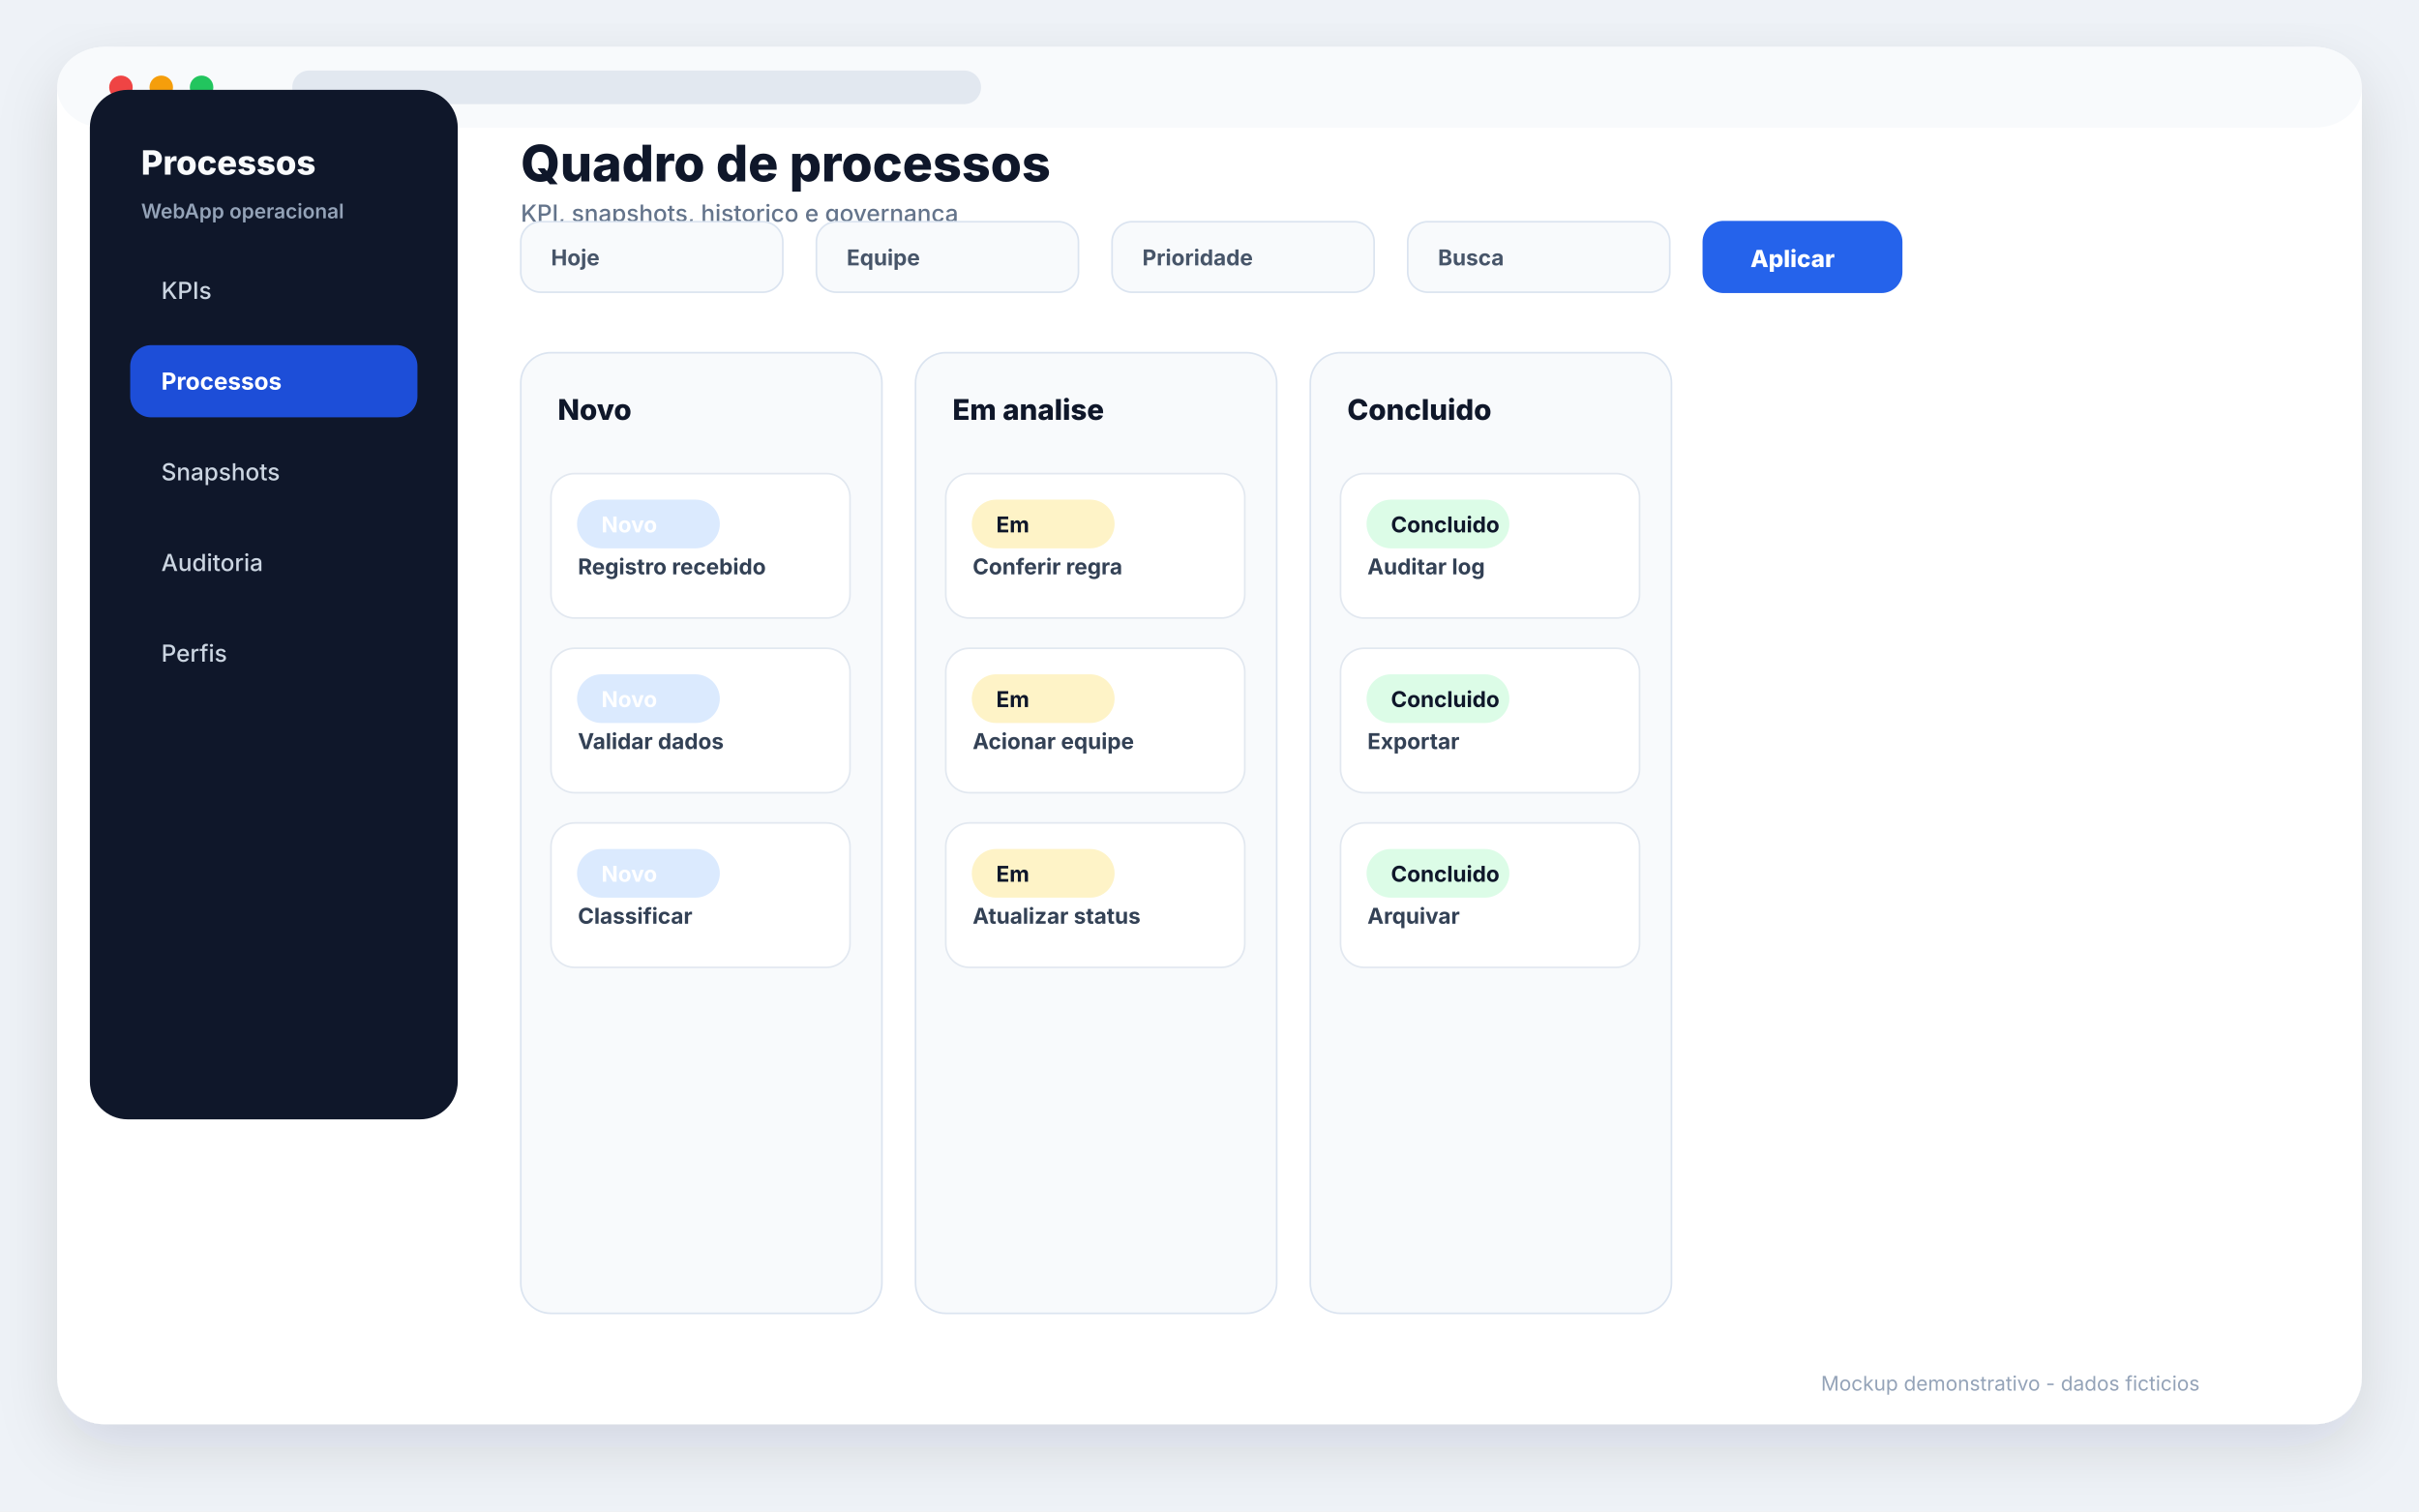
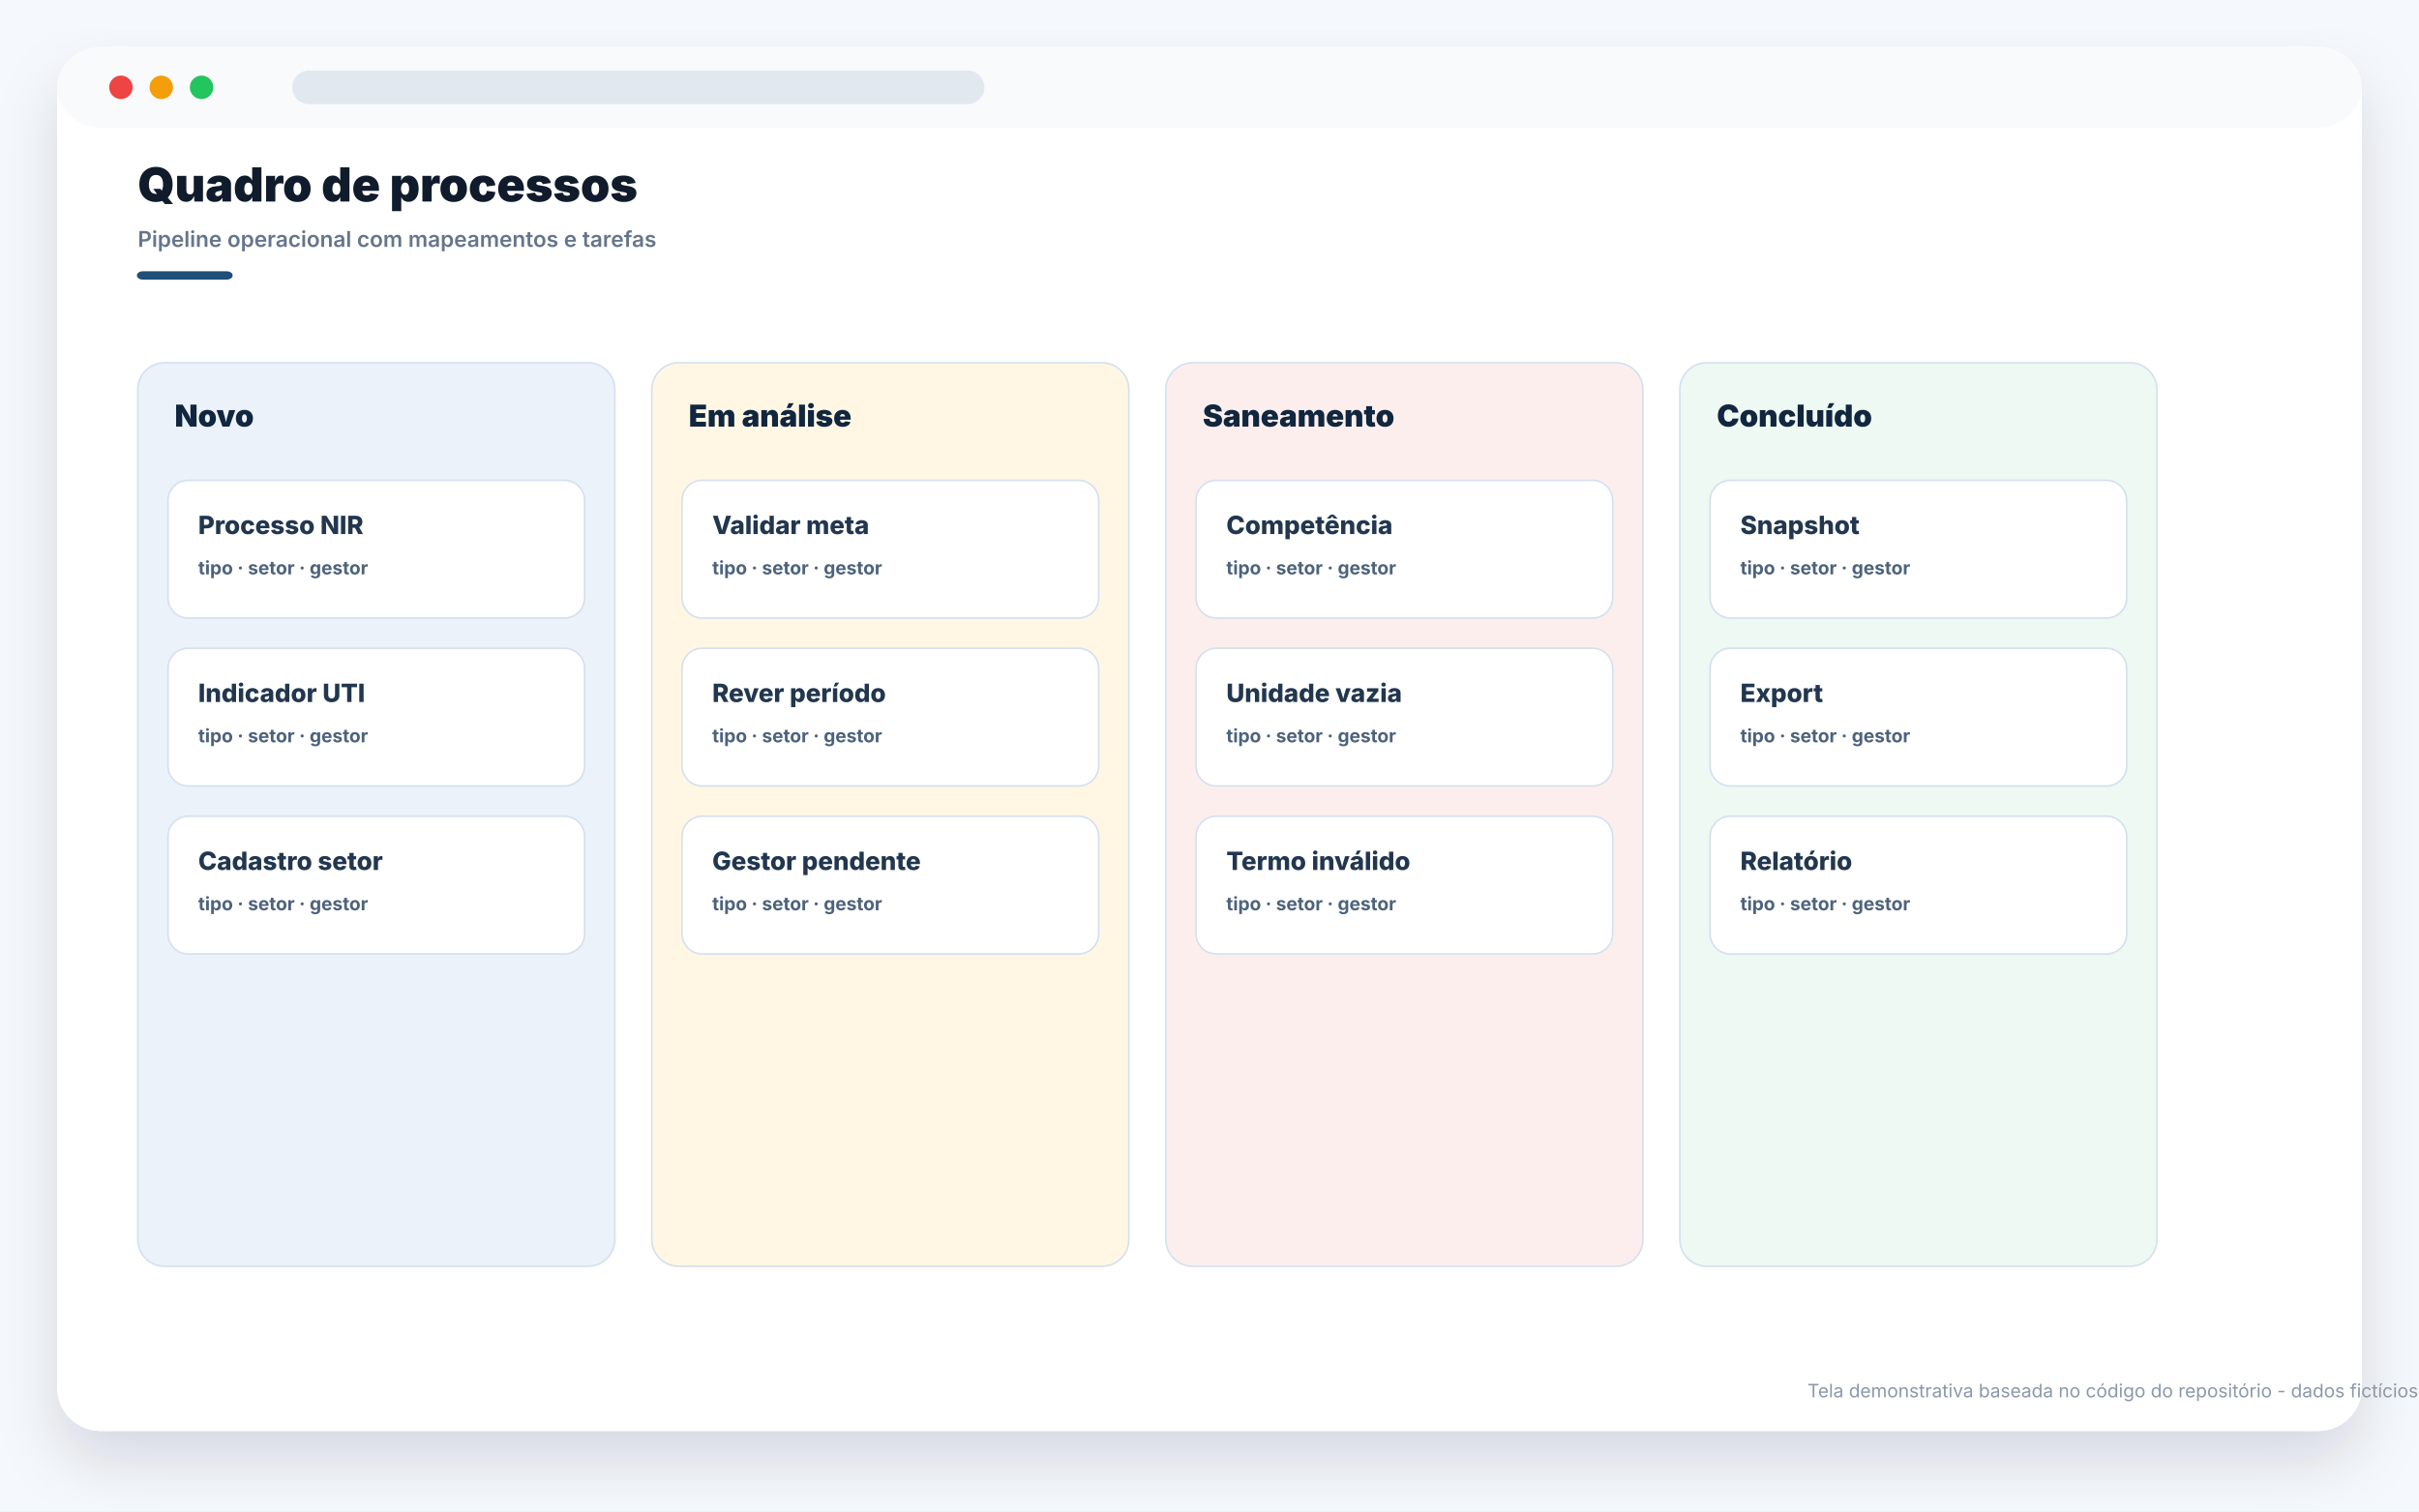
- <svg xmlns="http://www.w3.org/2000/svg" width="1440" height="900" viewBox="0 0 1440 900" role="img" aria-labelledby="title desc">
+ <svg xmlns="http://www.w3.org/2000/svg" width="1440" height="900" viewBox="0 0 1440 900" role="img">
  <defs>
-     <filter id="shadow" x="-20%" y="-20%" width="140%" height="140%">
-       <feDropShadow dx="0" dy="14" stdDeviation="18" flood-color="#0f172a" flood-opacity=".12" />
+     <filter id="shadow" x="-15%" y="-15%" width="130%" height="130%">
+       <feDropShadow dx="0" dy="18" stdDeviation="18" flood-color="#0f172a" flood-opacity=".13" />
    </filter>
+     <style>.ui{font-family:Inter,Segoe UI,Arial,sans-serif;letter-spacing:0}</style>
  </defs>
-   <rect width="1440" height="900" fill="#eef2f7" />
-   <rect x="34" y="28" width="1372" height="820" rx="28" fill="#ffffff" filter="url(#shadow)" />
-   <rect x="34" y="28" width="1372" height="48" rx="28" fill="#f8fafc" />
+   <rect width="1440" height="900" fill="#f5f8fc" />
+   <rect x="34" y="28" width="1372" height="824" rx="26" fill="#ffffff" filter="url(#shadow)" />
+   <rect x="34" y="28" width="1372" height="48" rx="26" fill="#f8fafc" />
  <circle cx="72" cy="52" r="7" fill="#ef4444" />
  <circle cx="96" cy="52" r="7" fill="#f59e0b" />
  <circle cx="120" cy="52" r="7" fill="#22c55e" />
-   <rect x="174" y="42" width="410" height="20" rx="10" fill="#e2e8f0" />
-   <rect x="54" y="54" width="218" height="612" rx="22" fill="#0f172a" stroke="#0f172a" />
-   <text x="84" y="104" font-family="Inter, Segoe UI, Arial, sans-serif" font-size="20" font-weight="800" fill="#f8fafc">Processos</text>
-   <text x="84" y="130" font-family="Inter, Segoe UI, Arial, sans-serif" font-size="12" font-weight="600" fill="#94a3b8">WebApp operacional</text>
-   <text x="96" y="178" font-family="Inter, Segoe UI, Arial, sans-serif" font-size="14" font-weight="500" fill="#cbd5e1">KPIs</text>
-   <rect x="78" y="206" width="170" height="42" rx="12" fill="#1d4ed8" stroke="#1d4ed8" />
-   <text x="96" y="232" font-family="Inter, Segoe UI, Arial, sans-serif" font-size="14" font-weight="650" fill="#ffffff">Processos</text>
-   <text x="96" y="286" font-family="Inter, Segoe UI, Arial, sans-serif" font-size="14" font-weight="500" fill="#cbd5e1">Snapshots</text>
-   <text x="96" y="340" font-family="Inter, Segoe UI, Arial, sans-serif" font-size="14" font-weight="500" fill="#cbd5e1">Auditoria</text>
-   <text x="96" y="394" font-family="Inter, Segoe UI, Arial, sans-serif" font-size="14" font-weight="500" fill="#cbd5e1">Perfis</text>
-   <text x="310" y="108" font-family="Inter, Segoe UI, Arial, sans-serif" font-size="30" font-weight="800" fill="#0f172a">Quadro de processos</text>
-   <text x="310" y="132" font-family="Inter, Segoe UI, Arial, sans-serif" font-size="14" font-weight="500" fill="#64748b">KPI, snapshots, historico e governanca</text>
-   <rect x="310" y="132" width="156" height="42" rx="12" fill="#f8fafc" stroke="#dbe4f0" />
-   <text x="328" y="158" font-family="Inter, Segoe UI, Arial, sans-serif" font-size="13" font-weight="650" fill="#475569">Hoje</text>
-   <rect x="486" y="132" width="156" height="42" rx="12" fill="#f8fafc" stroke="#dbe4f0" />
-   <text x="504" y="158" font-family="Inter, Segoe UI, Arial, sans-serif" font-size="13" font-weight="650" fill="#475569">Equipe</text>
-   <rect x="662" y="132" width="156" height="42" rx="12" fill="#f8fafc" stroke="#dbe4f0" />
-   <text x="680" y="158" font-family="Inter, Segoe UI, Arial, sans-serif" font-size="13" font-weight="650" fill="#475569">Prioridade</text>
-   <rect x="838" y="132" width="156" height="42" rx="12" fill="#f8fafc" stroke="#dbe4f0" />
-   <text x="856" y="158" font-family="Inter, Segoe UI, Arial, sans-serif" font-size="13" font-weight="650" fill="#475569">Busca</text>
-   <rect x="1014" y="132" width="118" height="42" rx="12" fill="#2563eb" stroke="#2563eb" />
-   <text x="1042" y="159" font-family="Inter, Segoe UI, Arial, sans-serif" font-size="14" font-weight="800" fill="#fff">Aplicar</text>
-   <rect x="310" y="210" width="215" height="572" rx="18" fill="#f8fafc" stroke="#dbe4f0" />
-   <text x="332" y="250" font-family="Inter, Segoe UI, Arial, sans-serif" font-size="17" font-weight="800" fill="#0f172a">Novo</text>
-   <rect x="328" y="282" width="178" height="86" rx="14" fill="#ffffff" stroke="#e2e8f0" />
-   <rect x="344" y="298" width="84" height="28" rx="14" fill="#dbeafe" stroke="#dbeafe" />
-   <text x="358" y="317" font-family="Inter, Segoe UI, Arial, sans-serif" font-size="13" font-weight="700" fill="#ffffff">Novo</text>
-   <text x="344" y="342" font-family="Inter, Segoe UI, Arial, sans-serif" font-size="13" font-weight="650" fill="#334155">Registro recebido</text>
-   <rect x="328" y="386" width="178" height="86" rx="14" fill="#ffffff" stroke="#e2e8f0" />
-   <rect x="344" y="402" width="84" height="28" rx="14" fill="#dbeafe" stroke="#dbeafe" />
-   <text x="358" y="421" font-family="Inter, Segoe UI, Arial, sans-serif" font-size="13" font-weight="700" fill="#ffffff">Novo</text>
-   <text x="344" y="446" font-family="Inter, Segoe UI, Arial, sans-serif" font-size="13" font-weight="650" fill="#334155">Validar dados</text>
-   <rect x="328" y="490" width="178" height="86" rx="14" fill="#ffffff" stroke="#e2e8f0" />
-   <rect x="344" y="506" width="84" height="28" rx="14" fill="#dbeafe" stroke="#dbeafe" />
-   <text x="358" y="525" font-family="Inter, Segoe UI, Arial, sans-serif" font-size="13" font-weight="700" fill="#ffffff">Novo</text>
-   <text x="344" y="550" font-family="Inter, Segoe UI, Arial, sans-serif" font-size="13" font-weight="650" fill="#334155">Classificar</text>
-   <rect x="545" y="210" width="215" height="572" rx="18" fill="#f8fafc" stroke="#dbe4f0" />
-   <text x="567" y="250" font-family="Inter, Segoe UI, Arial, sans-serif" font-size="17" font-weight="800" fill="#0f172a">Em analise</text>
-   <rect x="563" y="282" width="178" height="86" rx="14" fill="#ffffff" stroke="#e2e8f0" />
-   <rect x="579" y="298" width="84" height="28" rx="14" fill="#fef3c7" stroke="#fef3c7" />
-   <text x="593" y="317" font-family="Inter, Segoe UI, Arial, sans-serif" font-size="13" font-weight="700" fill="#0f172a">Em</text>
-   <text x="579" y="342" font-family="Inter, Segoe UI, Arial, sans-serif" font-size="13" font-weight="650" fill="#334155">Conferir regra</text>
-   <rect x="563" y="386" width="178" height="86" rx="14" fill="#ffffff" stroke="#e2e8f0" />
-   <rect x="579" y="402" width="84" height="28" rx="14" fill="#fef3c7" stroke="#fef3c7" />
-   <text x="593" y="421" font-family="Inter, Segoe UI, Arial, sans-serif" font-size="13" font-weight="700" fill="#0f172a">Em</text>
-   <text x="579" y="446" font-family="Inter, Segoe UI, Arial, sans-serif" font-size="13" font-weight="650" fill="#334155">Acionar equipe</text>
-   <rect x="563" y="490" width="178" height="86" rx="14" fill="#ffffff" stroke="#e2e8f0" />
-   <rect x="579" y="506" width="84" height="28" rx="14" fill="#fef3c7" stroke="#fef3c7" />
-   <text x="593" y="525" font-family="Inter, Segoe UI, Arial, sans-serif" font-size="13" font-weight="700" fill="#0f172a">Em</text>
-   <text x="579" y="550" font-family="Inter, Segoe UI, Arial, sans-serif" font-size="13" font-weight="650" fill="#334155">Atualizar status</text>
-   <rect x="780" y="210" width="215" height="572" rx="18" fill="#f8fafc" stroke="#dbe4f0" />
-   <text x="802" y="250" font-family="Inter, Segoe UI, Arial, sans-serif" font-size="17" font-weight="800" fill="#0f172a">Concluido</text>
-   <rect x="798" y="282" width="178" height="86" rx="14" fill="#ffffff" stroke="#e2e8f0" />
-   <rect x="814" y="298" width="84" height="28" rx="14" fill="#dcfce7" stroke="#dcfce7" />
-   <text x="828" y="317" font-family="Inter, Segoe UI, Arial, sans-serif" font-size="13" font-weight="700" fill="#0f172a">Concluido</text>
-   <text x="814" y="342" font-family="Inter, Segoe UI, Arial, sans-serif" font-size="13" font-weight="650" fill="#334155">Auditar log</text>
-   <rect x="798" y="386" width="178" height="86" rx="14" fill="#ffffff" stroke="#e2e8f0" />
-   <rect x="814" y="402" width="84" height="28" rx="14" fill="#dcfce7" stroke="#dcfce7" />
-   <text x="828" y="421" font-family="Inter, Segoe UI, Arial, sans-serif" font-size="13" font-weight="700" fill="#0f172a">Concluido</text>
-   <text x="814" y="446" font-family="Inter, Segoe UI, Arial, sans-serif" font-size="13" font-weight="650" fill="#334155">Exportar</text>
-   <rect x="798" y="490" width="178" height="86" rx="14" fill="#ffffff" stroke="#e2e8f0" />
-   <rect x="814" y="506" width="84" height="28" rx="14" fill="#dcfce7" stroke="#dcfce7" />
-   <text x="828" y="525" font-family="Inter, Segoe UI, Arial, sans-serif" font-size="13" font-weight="700" fill="#0f172a">Concluido</text>
-   <text x="814" y="550" font-family="Inter, Segoe UI, Arial, sans-serif" font-size="13" font-weight="650" fill="#334155">Arquivar</text>
-   <text x="1084" y="828" font-family="Inter, Segoe UI, Arial, sans-serif" font-size="12" fill="#94a3b8">Mockup demonstrativo - dados ficticios</text>
+   <rect x="174" y="42" width="412" height="20" rx="10" fill="#e2e8f0" />
+   <text x="82" y="120" class="ui" font-size="28" font-weight="850" fill="#101b2c">Quadro de processos</text>
+   <text x="82" y="147" class="ui" font-size="13" font-weight="600" fill="#65758b">Pipeline operacional com mapeamentos e tarefas</text>
+   <rect x="82" y="162" width="56" height="4" rx="3" fill="#1f4e79" stroke="#1f4e79" />
+   <rect x="82" y="216" width="284" height="538" rx="16" fill="#ebf2fa" stroke="#d5e1ef" />
+   <text x="104" y="254" class="ui" font-size="18" font-weight="850" fill="#11263f">Novo</text>
+   <rect x="100" y="286" width="248" height="82" rx="12" fill="#ffffff" stroke="#d5e1ef" />
+   <text x="118" y="318" class="ui" font-size="15" font-weight="800" fill="#22374f">Processo NIR</text>
+   <text x="118" y="342" class="ui" font-size="11" font-weight="650" fill="#4d637c">tipo · setor · gestor</text>
+   <rect x="100" y="386" width="248" height="82" rx="12" fill="#ffffff" stroke="#d5e1ef" />
+   <text x="118" y="418" class="ui" font-size="15" font-weight="800" fill="#22374f">Indicador UTI</text>
+   <text x="118" y="442" class="ui" font-size="11" font-weight="650" fill="#4d637c">tipo · setor · gestor</text>
+   <rect x="100" y="486" width="248" height="82" rx="12" fill="#ffffff" stroke="#d5e1ef" />
+   <text x="118" y="518" class="ui" font-size="15" font-weight="800" fill="#22374f">Cadastro setor</text>
+   <text x="118" y="542" class="ui" font-size="11" font-weight="650" fill="#4d637c">tipo · setor · gestor</text>
+   <rect x="388" y="216" width="284" height="538" rx="16" fill="#fff7e4" stroke="#d5e1ef" />
+   <text x="410" y="254" class="ui" font-size="18" font-weight="850" fill="#11263f">Em análise</text>
+   <rect x="406" y="286" width="248" height="82" rx="12" fill="#ffffff" stroke="#d5e1ef" />
+   <text x="424" y="318" class="ui" font-size="15" font-weight="800" fill="#22374f">Validar meta</text>
+   <text x="424" y="342" class="ui" font-size="11" font-weight="650" fill="#4d637c">tipo · setor · gestor</text>
+   <rect x="406" y="386" width="248" height="82" rx="12" fill="#ffffff" stroke="#d5e1ef" />
+   <text x="424" y="418" class="ui" font-size="15" font-weight="800" fill="#22374f">Rever período</text>
+   <text x="424" y="442" class="ui" font-size="11" font-weight="650" fill="#4d637c">tipo · setor · gestor</text>
+   <rect x="406" y="486" width="248" height="82" rx="12" fill="#ffffff" stroke="#d5e1ef" />
+   <text x="424" y="518" class="ui" font-size="15" font-weight="800" fill="#22374f">Gestor pendente</text>
+   <text x="424" y="542" class="ui" font-size="11" font-weight="650" fill="#4d637c">tipo · setor · gestor</text>
+   <rect x="694" y="216" width="284" height="538" rx="16" fill="#fdeeee" stroke="#d5e1ef" />
+   <text x="716" y="254" class="ui" font-size="18" font-weight="850" fill="#11263f">Saneamento</text>
+   <rect x="712" y="286" width="248" height="82" rx="12" fill="#ffffff" stroke="#d5e1ef" />
+   <text x="730" y="318" class="ui" font-size="15" font-weight="800" fill="#22374f">Competência</text>
+   <text x="730" y="342" class="ui" font-size="11" font-weight="650" fill="#4d637c">tipo · setor · gestor</text>
+   <rect x="712" y="386" width="248" height="82" rx="12" fill="#ffffff" stroke="#d5e1ef" />
+   <text x="730" y="418" class="ui" font-size="15" font-weight="800" fill="#22374f">Unidade vazia</text>
+   <text x="730" y="442" class="ui" font-size="11" font-weight="650" fill="#4d637c">tipo · setor · gestor</text>
+   <rect x="712" y="486" width="248" height="82" rx="12" fill="#ffffff" stroke="#d5e1ef" />
+   <text x="730" y="518" class="ui" font-size="15" font-weight="800" fill="#22374f">Termo inválido</text>
+   <text x="730" y="542" class="ui" font-size="11" font-weight="650" fill="#4d637c">tipo · setor · gestor</text>
+   <rect x="1000" y="216" width="284" height="538" rx="16" fill="#edf9f2" stroke="#d5e1ef" />
+   <text x="1022" y="254" class="ui" font-size="18" font-weight="850" fill="#11263f">Concluído</text>
+   <rect x="1018" y="286" width="248" height="82" rx="12" fill="#ffffff" stroke="#d5e1ef" />
+   <text x="1036" y="318" class="ui" font-size="15" font-weight="800" fill="#22374f">Snapshot</text>
+   <text x="1036" y="342" class="ui" font-size="11" font-weight="650" fill="#4d637c">tipo · setor · gestor</text>
+   <rect x="1018" y="386" width="248" height="82" rx="12" fill="#ffffff" stroke="#d5e1ef" />
+   <text x="1036" y="418" class="ui" font-size="15" font-weight="800" fill="#22374f">Export</text>
+   <text x="1036" y="442" class="ui" font-size="11" font-weight="650" fill="#4d637c">tipo · setor · gestor</text>
+   <rect x="1018" y="486" width="248" height="82" rx="12" fill="#ffffff" stroke="#d5e1ef" />
+   <text x="1036" y="518" class="ui" font-size="15" font-weight="800" fill="#22374f">Relatório</text>
+   <text x="1036" y="542" class="ui" font-size="11" font-weight="650" fill="#4d637c">tipo · setor · gestor</text>
+   <text x="1076" y="832" class="ui" font-size="11" fill="#8a98ab">Tela demonstrativa baseada no código do repositório - dados fictícios</text>
</svg>
